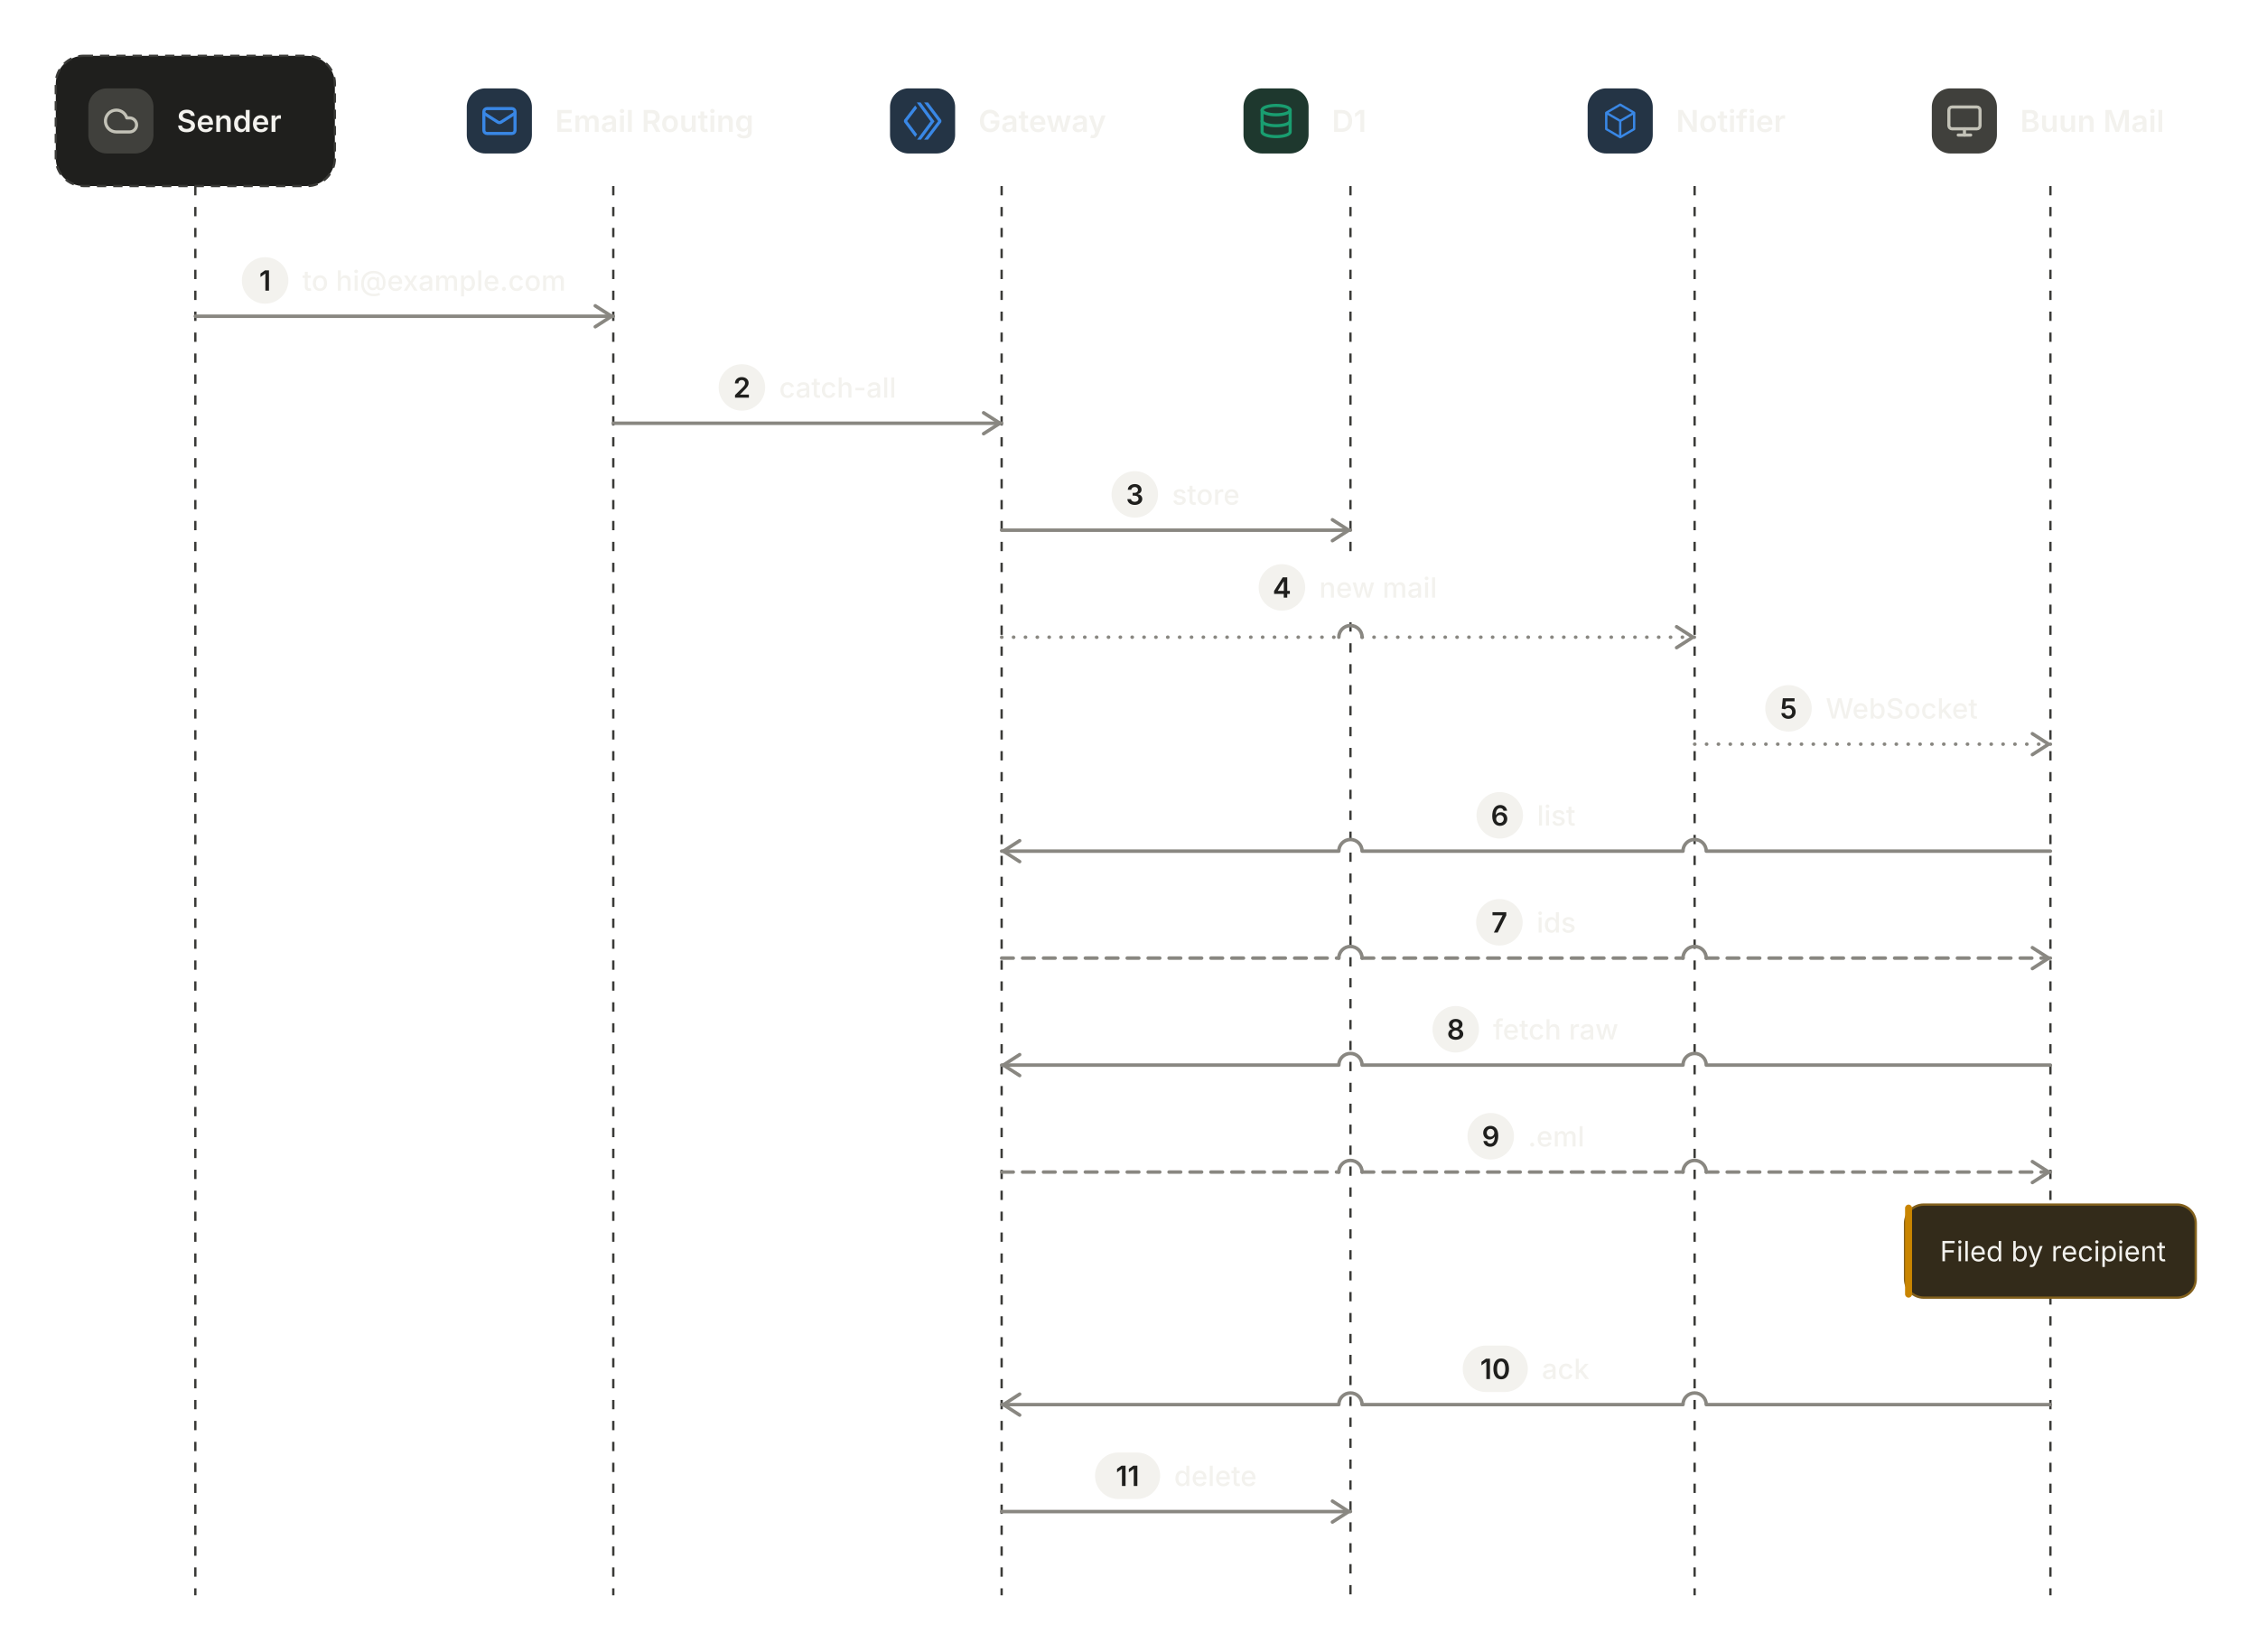
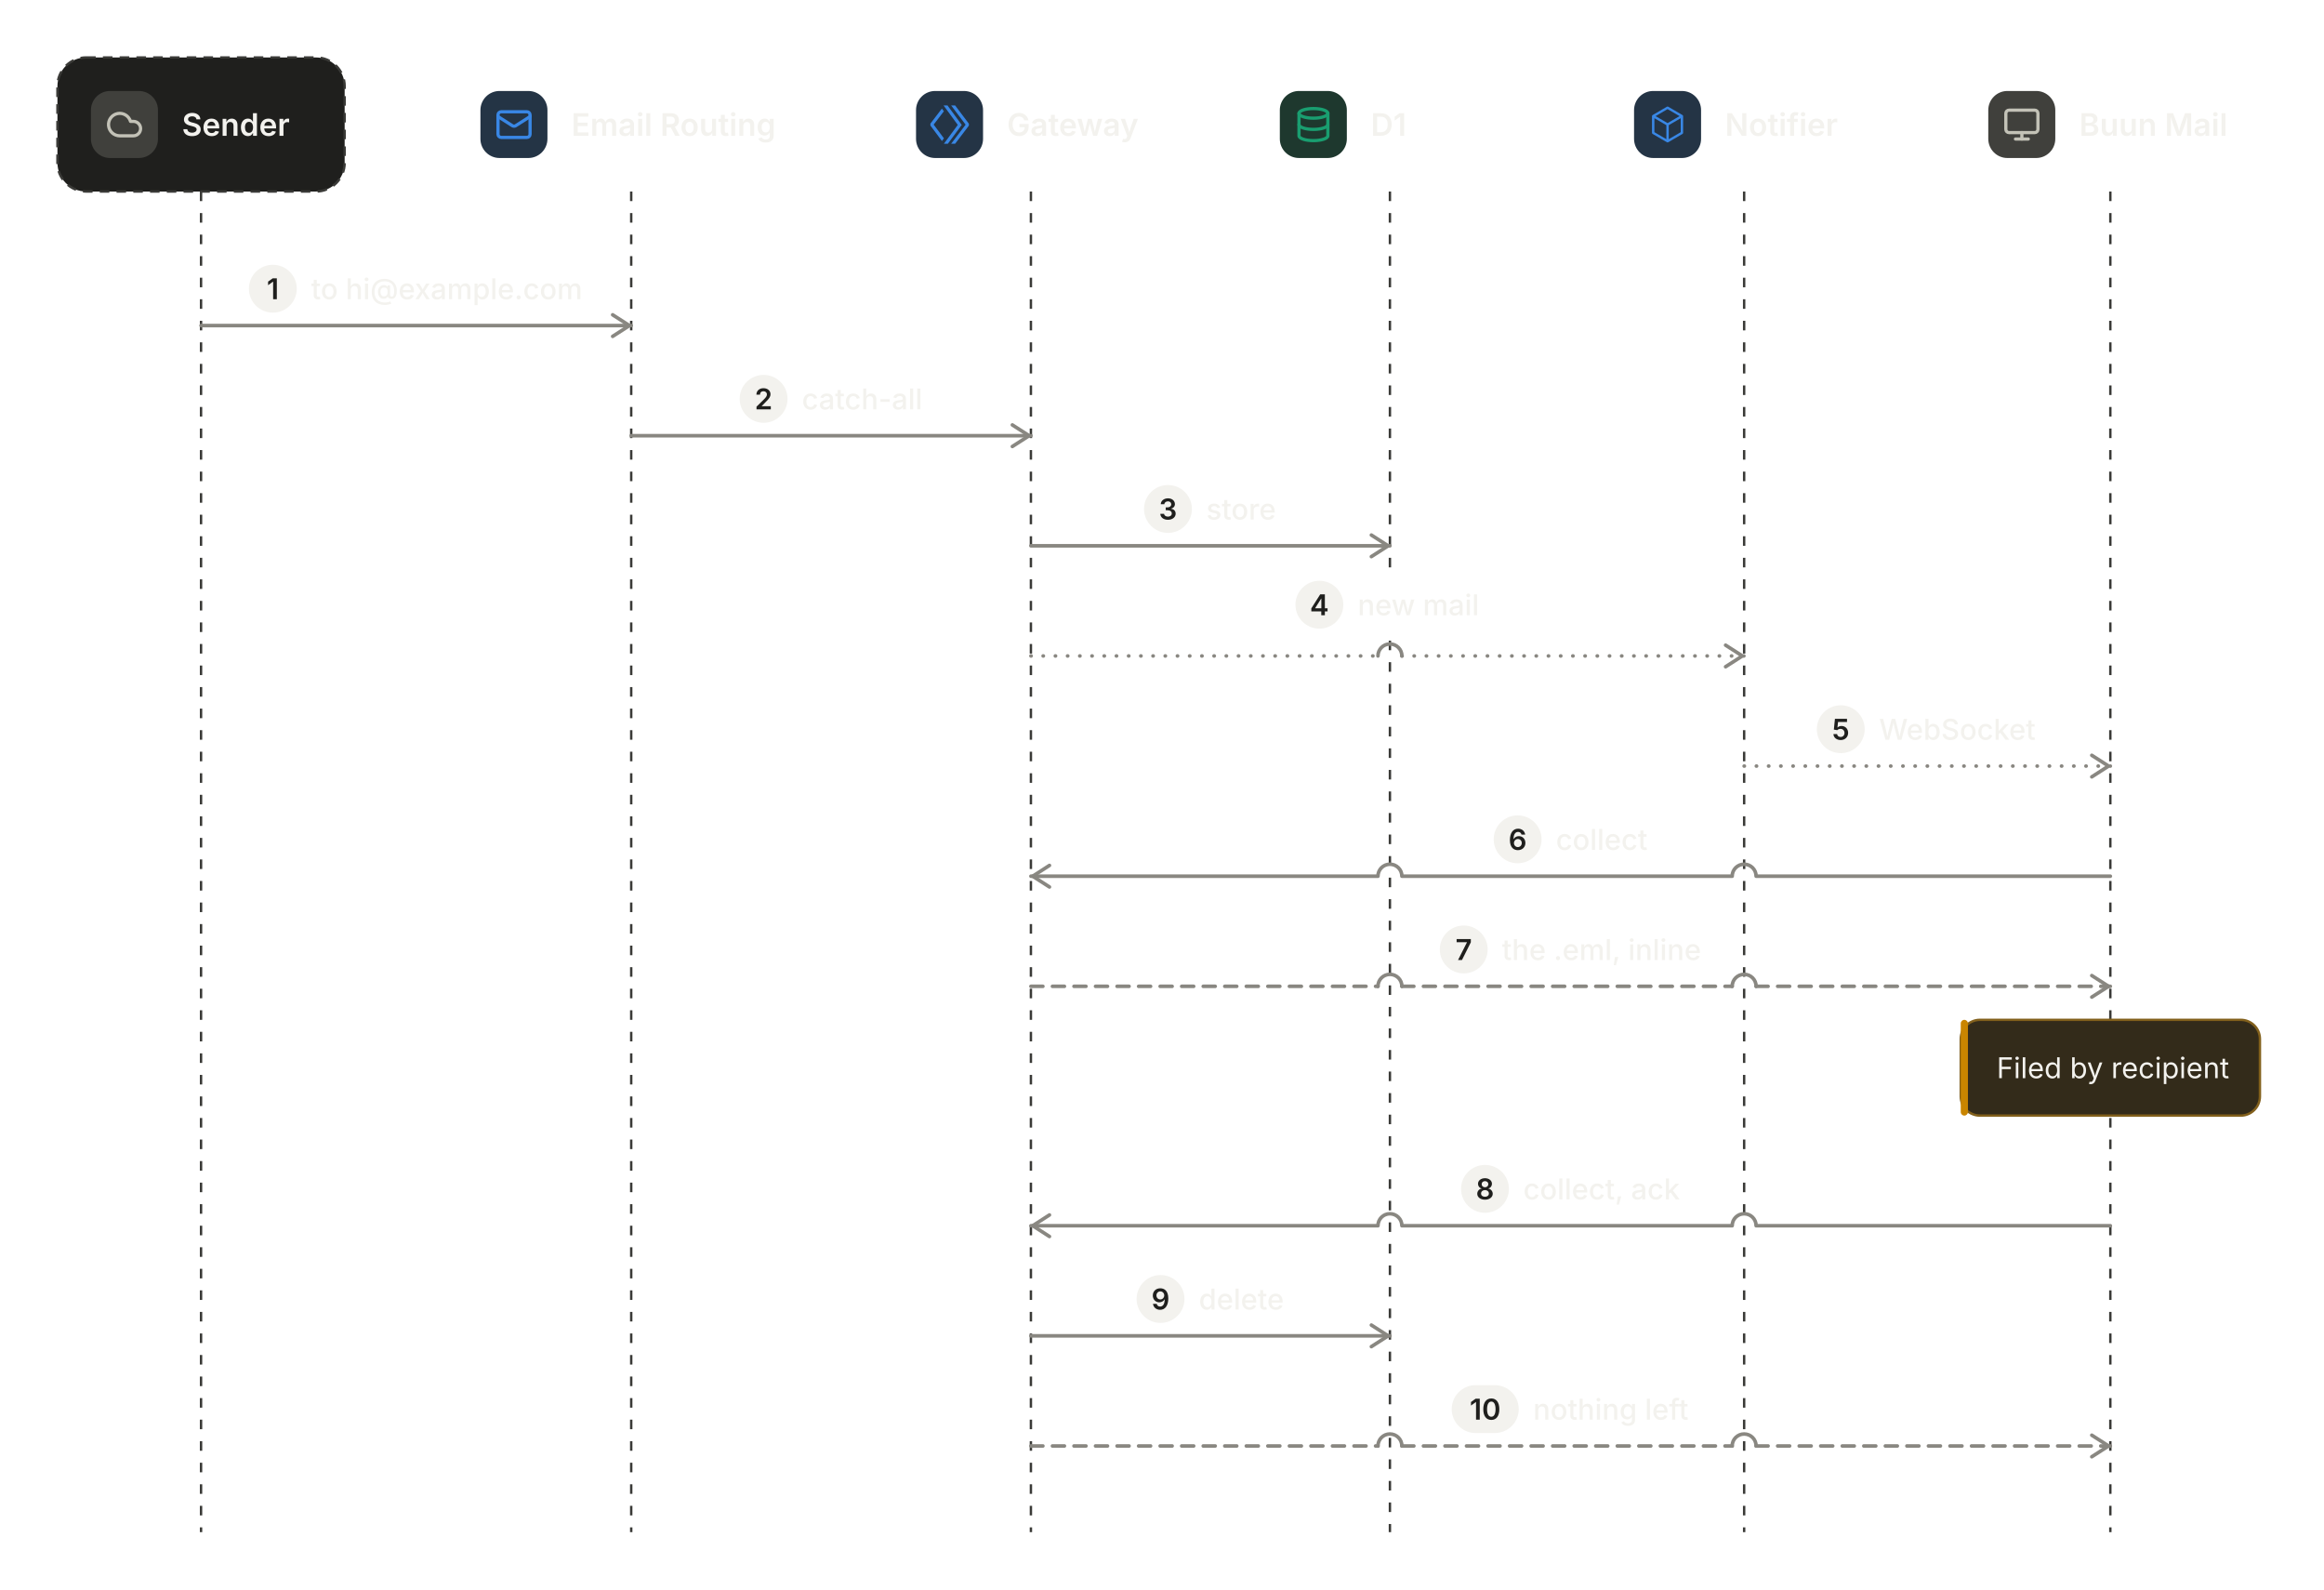
- <svg xmlns="http://www.w3.org/2000/svg" viewBox="0 0 971 710" width="971" height="710" role="img" aria-labelledby="dg-title dg-desc" aria-description="One message, start to finish: 6 participants. A sender delivers to an address on your domain. Email Routing passes it to the gateway with its envelope recipient. The gateway stores it in D1 and has the notifier tell the app. The app lists new mail, downloads the raw message, files it by recipient, then acknowledges it, and the gateway deletes its copy." style="max-width:100%;height:auto" font-family="Inter, ui-sans-serif, system-ui, -apple-system, 'Segoe UI', Roboto, sans-serif" data-theme="dark">
+ <svg xmlns="http://www.w3.org/2000/svg" viewBox="0 0 971 664" width="971" height="664" role="img" aria-labelledby="dg-title dg-desc" aria-description="One message, start to finish: 6 participants. A sender delivers to an address on your domain. Email Routing passes it to the gateway with its envelope recipient. The gateway stores it in D1 and has the notifier tell the app over the WebSocket. The app collects: one request returns the message itself. It files it by recipient, and its next collect acknowledges it, so the gateway deletes its copy." style="max-width:100%;height:auto" font-family="Inter, ui-sans-serif, system-ui, -apple-system, 'Segoe UI', Roboto, sans-serif" data-theme="dark">
  <defs>
    <filter id="dg-lift" x="-10%" y="-20%" width="120%" height="150%" color-interpolation-filters="sRGB">
      <feDropShadow dx="0" dy="1" stdDeviation="1" flood-color="#000000" flood-opacity="0.5" />
      <feDropShadow dx="0" dy="4" stdDeviation="8" flood-color="#000000" flood-opacity="0.4" result="lifted" />
      <feOffset in="SourceAlpha" dy="1" result="below" />
      <feComposite in="SourceAlpha" in2="below" operator="out" result="edge" />
      <feFlood flood-color="#ffffff" flood-opacity="0.2" />
      <feComposite in2="edge" operator="in" result="rim" />
      <feMerge>
        <feMergeNode in="lifted" />
        <feMergeNode in="rim" />
      </feMerge>
    </filter>
  </defs>
-   <line x1="84" y1="80" x2="84" y2="686" stroke="#3a3a37" stroke-width="1" stroke-dasharray="4 5" />
-   <line x1="263.73" y1="80" x2="263.73" y2="686" stroke="#3a3a37" stroke-width="1" stroke-dasharray="4 5" />
-   <line x1="430.73" y1="80" x2="430.73" y2="686" stroke="#3a3a37" stroke-width="1" stroke-dasharray="4 5" />
+   <line x1="84" y1="80" x2="84" y2="640" stroke="#3a3a37" stroke-width="1" stroke-dasharray="4 5" />
+   <line x1="263.73" y1="80" x2="263.73" y2="640" stroke="#3a3a37" stroke-width="1" stroke-dasharray="4 5" />
+   <line x1="430.73" y1="80" x2="430.73" y2="640" stroke="#3a3a37" stroke-width="1" stroke-dasharray="4 5" />
  <line x1="580.73" y1="80" x2="580.73" y2="240.1" stroke="#3a3a37" stroke-width="1" stroke-dasharray="4 5" />
-   <line x1="580.73" y1="267.6" x2="580.73" y2="686" stroke="#3a3a37" stroke-width="1" stroke-dasharray="4 5" />
-   <line x1="728.73" y1="80" x2="728.73" y2="686" stroke="#3a3a37" stroke-width="1" stroke-dasharray="4 5" />
-   <line x1="881.73" y1="80" x2="881.73" y2="686" stroke="#3a3a37" stroke-width="1" stroke-dasharray="4 5" />
+   <line x1="580.73" y1="267.6" x2="580.73" y2="640" stroke="#3a3a37" stroke-width="1" stroke-dasharray="4 5" />
+   <line x1="728.73" y1="80" x2="728.73" y2="640" stroke="#3a3a37" stroke-width="1" stroke-dasharray="4 5" />
+   <line x1="881.73" y1="80" x2="881.73" y2="640" stroke="#3a3a37" stroke-width="1" stroke-dasharray="4 5" />
  <g data-note="true">
-     <rect x="819.23" y="518" width="125" height="40" rx="8" fill="#332b1a" stroke="#82601c" stroke-width="1" />
-     <rect x="819.23" y="518" width="3" height="40" rx="1.5" fill="#c98500" />
-     <text x="834.23" y="542.37" font-size="12" font-weight="400" fill="#f3f2ee" textLength="97.62" lengthAdjust="spacingAndGlyphs">Filed by recipient</text>
+     <rect x="819.23" y="426" width="125" height="40" rx="8" fill="#332b1a" stroke="#82601c" stroke-width="1" />
+     <rect x="819.23" y="426" width="3" height="40" rx="1.5" fill="#c98500" />
+     <text x="834.23" y="450.37" font-size="12" font-weight="400" fill="#f3f2ee" textLength="97.62" lengthAdjust="spacingAndGlyphs">Filed by recipient</text>
  </g>
  <g data-message="to hi@example.com">
    <path d="M84 136L263.73 136" fill="none" stroke="#898781" stroke-width="1.5" stroke-linecap="round" stroke-linejoin="round" />
    <path d="M255.98 140.5L262.98 136L255.98 131.5" fill="none" stroke="#898781" stroke-width="1.5" stroke-linecap="round" stroke-linejoin="round" />
    <g data-step="1">
      <rect x="104" y="110.6" width="20" height="20" rx="10" fill="#f3f2ee" />
      <text x="114" y="125" font-size="12" font-weight="600" fill="#1f1f1d" text-anchor="middle" textLength="5.07" lengthAdjust="spacingAndGlyphs">1</text>
    </g>
    <text x="130" y="125" font-size="12" font-weight="500" fill="#f3f2ee" textLength="113.73" lengthAdjust="spacingAndGlyphs">to hi@example.com</text>
  </g>
  <g data-message="catch-all">
    <path d="M263.73 182L430.73 182" fill="none" stroke="#898781" stroke-width="1.5" stroke-linecap="round" stroke-linejoin="round" />
    <path d="M422.98 186.5L429.98 182L422.98 177.5" fill="none" stroke="#898781" stroke-width="1.5" stroke-linecap="round" stroke-linejoin="round" />
    <g data-step="2">
      <rect x="309.04" y="156.6" width="20" height="20" rx="10" fill="#f3f2ee" />
      <text x="319.04" y="171" font-size="12" font-weight="600" fill="#1f1f1d" text-anchor="middle" textLength="7.48" lengthAdjust="spacingAndGlyphs">2</text>
    </g>
    <text x="335.04" y="171" font-size="12" font-weight="500" fill="#f3f2ee" textLength="50.38" lengthAdjust="spacingAndGlyphs">catch-all</text>
  </g>
  <g data-message="store">
    <path d="M430.73 228L580.73 228" fill="none" stroke="#898781" stroke-width="1.5" stroke-linecap="round" stroke-linejoin="round" />
    <path d="M572.98 232.5L579.98 228L572.98 223.5" fill="none" stroke="#898781" stroke-width="1.5" stroke-linecap="round" stroke-linejoin="round" />
    <g data-step="3">
      <rect x="477.99" y="202.6" width="20" height="20" rx="10" fill="#f3f2ee" />
      <text x="487.99" y="217" font-size="12" font-weight="600" fill="#1f1f1d" text-anchor="middle" textLength="7.63" lengthAdjust="spacingAndGlyphs">3</text>
    </g>
    <text x="503.99" y="217" font-size="12" font-weight="500" fill="#f3f2ee" textLength="29.48" lengthAdjust="spacingAndGlyphs">store</text>
  </g>
  <g data-message="new mail">
    <path d="M430.73 274L575.73 274M585.73 274L728.73 274" fill="none" stroke="#898781" stroke-width="1.5" stroke-linecap="round" stroke-linejoin="round" stroke-dasharray="0.1 5" />
    <path d="M575.73 274A5 5 0 0 1 585.73 274" fill="none" stroke="#898781" stroke-width="1.5" stroke-linecap="round" stroke-linejoin="round" />
    <path d="M720.98 278.5L727.98 274L720.98 269.5" fill="none" stroke="#898781" stroke-width="1.5" stroke-linecap="round" stroke-linejoin="round" />
    <g data-step="4">
      <rect x="541.26" y="242.6" width="20" height="20" rx="10" fill="#f3f2ee" />
      <text x="551.26" y="257" font-size="12" font-weight="600" fill="#1f1f1d" text-anchor="middle" textLength="7.99" lengthAdjust="spacingAndGlyphs">4</text>
    </g>
    <text x="567.26" y="257" font-size="12" font-weight="500" fill="#f3f2ee" textLength="50.94" lengthAdjust="spacingAndGlyphs">new mail</text>
  </g>
  <g data-message="WebSocket">
    <path d="M728.73 320L881.73 320" fill="none" stroke="#898781" stroke-width="1.5" stroke-linecap="round" stroke-linejoin="round" stroke-dasharray="0.1 5" />
    <path d="M873.98 324.5L880.98 320L873.98 315.5" fill="none" stroke="#898781" stroke-width="1.5" stroke-linecap="round" stroke-linejoin="round" />
    <g data-step="5">
      <rect x="759.1" y="294.6" width="20" height="20" rx="10" fill="#f3f2ee" />
      <text x="769.1" y="309" font-size="12" font-weight="600" fill="#1f1f1d" text-anchor="middle" textLength="7.35" lengthAdjust="spacingAndGlyphs">5</text>
    </g>
    <text x="785.1" y="309" font-size="12" font-weight="500" fill="#f3f2ee" textLength="66.27" lengthAdjust="spacingAndGlyphs">WebSocket</text>
  </g>
-   <g data-message="list">
+   <g data-message="collect">
    <path d="M881.73 366L733.73 366A5 5 0 0 0 723.73 366L585.73 366A5 5 0 0 0 575.73 366L430.73 366" fill="none" stroke="#898781" stroke-width="1.5" stroke-linecap="round" stroke-linejoin="round" />
    <path d="M438.48 361.5L431.48 366L438.48 370.5" fill="none" stroke="#898781" stroke-width="1.5" stroke-linecap="round" stroke-linejoin="round" />
    <g data-step="6">
-       <rect x="634.93" y="340.6" width="20" height="20" rx="10" fill="#f3f2ee" />
-       <text x="644.93" y="355" font-size="12" font-weight="600" fill="#1f1f1d" text-anchor="middle" textLength="7.68" lengthAdjust="spacingAndGlyphs">6</text>
+       <rect x="624.09" y="340.6" width="20" height="20" rx="10" fill="#f3f2ee" />
+       <text x="634.09" y="355" font-size="12" font-weight="600" fill="#1f1f1d" text-anchor="middle" textLength="7.68" lengthAdjust="spacingAndGlyphs">6</text>
    </g>
-     <text x="660.93" y="355" font-size="12" font-weight="500" fill="#f3f2ee" textLength="16.59" lengthAdjust="spacingAndGlyphs">list</text>
+     <text x="650.09" y="355" font-size="12" font-weight="500" fill="#f3f2ee" textLength="38.28" lengthAdjust="spacingAndGlyphs">collect</text>
  </g>
-   <g data-message="ids">
+   <g data-message="the .eml, inline">
    <path d="M430.73 412L575.73 412M585.73 412L723.73 412M733.73 412L881.73 412" fill="none" stroke="#898781" stroke-width="1.5" stroke-linecap="round" stroke-linejoin="round" stroke-dasharray="5 4" />
    <path d="M575.73 412A5 5 0 0 1 585.73 412M723.73 412A5 5 0 0 1 733.73 412" fill="none" stroke="#898781" stroke-width="1.5" stroke-linecap="round" stroke-linejoin="round" />
    <path d="M873.98 416.5L880.98 412L873.98 407.5" fill="none" stroke="#898781" stroke-width="1.5" stroke-linecap="round" stroke-linejoin="round" />
    <g data-step="7">
-       <rect x="634.78" y="386.6" width="20" height="20" rx="10" fill="#f3f2ee" />
-       <text x="644.78" y="401" font-size="12" font-weight="600" fill="#1f1f1d" text-anchor="middle" textLength="6.91" lengthAdjust="spacingAndGlyphs">7</text>
+       <rect x="601.57" y="386.6" width="20" height="20" rx="10" fill="#f3f2ee" />
+       <text x="611.57" y="401" font-size="12" font-weight="600" fill="#1f1f1d" text-anchor="middle" textLength="6.91" lengthAdjust="spacingAndGlyphs">7</text>
    </g>
-     <text x="660.78" y="401" font-size="12" font-weight="500" fill="#f3f2ee" textLength="16.9" lengthAdjust="spacingAndGlyphs">ids</text>
+     <text x="627.57" y="401" font-size="12" font-weight="500" fill="#f3f2ee" textLength="83.31" lengthAdjust="spacingAndGlyphs">the .eml, inline</text>
  </g>
-   <g data-message="fetch raw">
-     <path d="M881.73 458L733.73 458A5 5 0 0 0 723.73 458L585.73 458A5 5 0 0 0 575.73 458L430.73 458" fill="none" stroke="#898781" stroke-width="1.5" stroke-linecap="round" stroke-linejoin="round" />
-     <path d="M438.48 453.5L431.48 458L438.48 462.5" fill="none" stroke="#898781" stroke-width="1.5" stroke-linecap="round" stroke-linejoin="round" />
+   <g data-message="collect, ack">
+     <path d="M881.73 512L733.73 512A5 5 0 0 0 723.73 512L585.73 512A5 5 0 0 0 575.73 512L430.73 512" fill="none" stroke="#898781" stroke-width="1.5" stroke-linecap="round" stroke-linejoin="round" />
+     <path d="M438.48 507.5L431.48 512L438.48 516.5" fill="none" stroke="#898781" stroke-width="1.5" stroke-linecap="round" stroke-linejoin="round" />
    <g data-step="8">
-       <rect x="616.01" y="432.6" width="20" height="20" rx="10" fill="#f3f2ee" />
-       <text x="626.01" y="447" font-size="12" font-weight="600" fill="#1f1f1d" text-anchor="middle" textLength="7.68" lengthAdjust="spacingAndGlyphs">8</text>
+       <rect x="610.45" y="486.6" width="20" height="20" rx="10" fill="#f3f2ee" />
+       <text x="620.45" y="501" font-size="12" font-weight="600" fill="#1f1f1d" text-anchor="middle" textLength="7.68" lengthAdjust="spacingAndGlyphs">8</text>
    </g>
-     <text x="642.01" y="447" font-size="12" font-weight="500" fill="#f3f2ee" textLength="54.43" lengthAdjust="spacingAndGlyphs">fetch raw</text>
-   </g>
-   <g data-message=".eml">
-     <path d="M430.73 504L575.73 504M585.73 504L723.73 504M733.73 504L881.73 504" fill="none" stroke="#898781" stroke-width="1.5" stroke-linecap="round" stroke-linejoin="round" stroke-dasharray="5 4" />
-     <path d="M575.73 504A5 5 0 0 1 585.73 504M723.73 504A5 5 0 0 1 733.73 504" fill="none" stroke="#898781" stroke-width="1.5" stroke-linecap="round" stroke-linejoin="round" />
-     <path d="M873.98 508.5L880.98 504L873.98 499.5" fill="none" stroke="#898781" stroke-width="1.5" stroke-linecap="round" stroke-linejoin="round" />
-     <g data-step="9">
-       <rect x="631.05" y="478.6" width="20" height="20" rx="10" fill="#f3f2ee" />
-       <text x="641.05" y="493" font-size="12" font-weight="600" fill="#1f1f1d" text-anchor="middle" textLength="7.68" lengthAdjust="spacingAndGlyphs">9</text>
-     </g>
-     <text x="657.05" y="493" font-size="12" font-weight="500" fill="#f3f2ee" textLength="24.37" lengthAdjust="spacingAndGlyphs">.eml</text>
-   </g>
-   <g data-message="ack">
-     <path d="M881.73 604L733.73 604A5 5 0 0 0 723.73 604L585.73 604A5 5 0 0 0 575.73 604L430.73 604" fill="none" stroke="#898781" stroke-width="1.5" stroke-linecap="round" stroke-linejoin="round" />
-     <path d="M438.48 599.5L431.48 604L438.48 608.5" fill="none" stroke="#898781" stroke-width="1.5" stroke-linecap="round" stroke-linejoin="round" />
-     <g data-step="10">
-       <rect x="629.01" y="578.6" width="28" height="20" rx="10" fill="#f3f2ee" />
-       <text x="643.01" y="593" font-size="12" font-weight="600" fill="#1f1f1d" text-anchor="middle" textLength="12.99" lengthAdjust="spacingAndGlyphs">10</text>
-     </g>
-     <text x="663.01" y="593" font-size="12" font-weight="500" fill="#f3f2ee" textLength="20.45" lengthAdjust="spacingAndGlyphs">ack</text>
+     <text x="636.45" y="501" font-size="12" font-weight="500" fill="#f3f2ee" textLength="65.57" lengthAdjust="spacingAndGlyphs">collect, ack</text>
  </g>
  <g data-message="delete">
-     <path d="M430.73 650L580.73 650" fill="none" stroke="#898781" stroke-width="1.5" stroke-linecap="round" stroke-linejoin="round" />
-     <path d="M572.98 654.5L579.98 650L572.98 645.5" fill="none" stroke="#898781" stroke-width="1.5" stroke-linecap="round" stroke-linejoin="round" />
-     <g data-step="11">
-       <rect x="470.89" y="624.6" width="28" height="20" rx="10" fill="#f3f2ee" />
-       <text x="484.89" y="639" font-size="12" font-weight="600" fill="#1f1f1d" text-anchor="middle" textLength="10.15" lengthAdjust="spacingAndGlyphs">11</text>
+     <path d="M430.73 558L580.73 558" fill="none" stroke="#898781" stroke-width="1.5" stroke-linecap="round" stroke-linejoin="round" />
+     <path d="M572.98 562.5L579.98 558L572.98 553.5" fill="none" stroke="#898781" stroke-width="1.5" stroke-linecap="round" stroke-linejoin="round" />
+     <g data-step="9">
+       <rect x="474.89" y="532.6" width="20" height="20" rx="10" fill="#f3f2ee" />
+       <text x="484.89" y="547" font-size="12" font-weight="600" fill="#1f1f1d" text-anchor="middle" textLength="7.68" lengthAdjust="spacingAndGlyphs">9</text>
    </g>
-     <text x="504.89" y="639" font-size="12" font-weight="500" fill="#f3f2ee" textLength="35.67" lengthAdjust="spacingAndGlyphs">delete</text>
+     <text x="500.89" y="547" font-size="12" font-weight="500" fill="#f3f2ee" textLength="35.67" lengthAdjust="spacingAndGlyphs">delete</text>
+   </g>
+   <g data-message="nothing left">
+     <path d="M430.73 604L575.73 604M585.73 604L723.73 604M733.73 604L881.73 604" fill="none" stroke="#898781" stroke-width="1.5" stroke-linecap="round" stroke-linejoin="round" stroke-dasharray="5 4" />
+     <path d="M575.73 604A5 5 0 0 1 585.73 604M723.73 604A5 5 0 0 1 733.73 604" fill="none" stroke="#898781" stroke-width="1.5" stroke-linecap="round" stroke-linejoin="round" />
+     <path d="M873.98 608.5L880.98 604L873.98 599.5" fill="none" stroke="#898781" stroke-width="1.5" stroke-linecap="round" stroke-linejoin="round" />
+     <g data-step="10">
+       <rect x="606.55" y="578.6" width="28" height="20" rx="10" fill="#f3f2ee" />
+       <text x="620.55" y="593" font-size="12" font-weight="600" fill="#1f1f1d" text-anchor="middle" textLength="12.99" lengthAdjust="spacingAndGlyphs">10</text>
+     </g>
+     <text x="640.55" y="593" font-size="12" font-weight="500" fill="#f3f2ee" textLength="65.36" lengthAdjust="spacingAndGlyphs">nothing left</text>
  </g>
  <g data-node="sender" data-type="external">
    <rect x="24" y="24" width="120" height="56" rx="12" fill="#1f1f1d" stroke="#3a3a37" stroke-width="1" stroke-dasharray="4 3" />
    <rect x="38" y="38" width="28" height="28" rx="8" fill="#40403c" />
    <g transform="translate(44 44) scale(0.67)" aria-hidden="true" fill="none" stroke="#c3c2b7" stroke-width="2" stroke-linecap="round" stroke-linejoin="round">
      <path d="M17.5 19H9a7 7 0 1 1 6.71-9h1.79a4.5 4.5 0 1 1 0 9Z" />
    </g>
    <text x="76" y="56.73" font-size="13" font-weight="600" fill="#f3f2ee" textLength="45.06" lengthAdjust="spacingAndGlyphs">Sender</text>
  </g>
  <g data-node="routing" data-type="gateway">
    <rect x="186.73" y="24" width="154" height="56" rx="12" fill="#1f1f1d" stroke="#3a3a37" stroke-width="1" filter="url(#dg-lift)" />
    <rect x="200.73" y="38" width="28" height="28" rx="8" fill="#243445" />
    <g transform="translate(206.73 44) scale(0.67)" aria-hidden="true" fill="none" stroke="#3987e5" stroke-width="2" stroke-linecap="round" stroke-linejoin="round">
      <path d="m22 7-8.991 5.727a2 2 0 0 1-2.009 0L2 7" />
      <rect x="2" y="4" width="20" height="16" rx="2" />
    </g>
    <text x="238.73" y="56.73" font-size="13" font-weight="600" fill="#f3f2ee" textLength="85.55" lengthAdjust="spacingAndGlyphs">Email Routing</text>
  </g>
  <g data-node="gw" data-type="function">
    <rect x="368.73" y="24" width="124" height="56" rx="12" fill="#1f1f1d" stroke="#3a3a37" stroke-width="1" filter="url(#dg-lift)" />
    <rect x="382.73" y="38" width="28" height="28" rx="8" fill="#243445" />
    <g transform="translate(388.73 44) scale(0.67)" aria-hidden="true" fill="#3987e5">
      <path d="m8.213.063 8.879 12.136-8.67 11.739h2.476l8.665-11.735-8.89-12.14Zm4.728 0 9.02 11.992-9.018 11.883h2.496L24 12.656v-1.199L15.434.063ZM7.178 2.02.01 11.398l-.01 1.2 7.203 9.644 1.238-1.676-6.396-8.556 6.361-8.313Z" />
    </g>
    <text x="420.73" y="56.73" font-size="13" font-weight="600" fill="#f3f2ee" textLength="55.5" lengthAdjust="spacingAndGlyphs">Gateway</text>
  </g>
  <g data-node="db" data-type="database">
    <rect x="520.73" y="24" width="120" height="56" rx="12" fill="#1f1f1d" stroke="#3a3a37" stroke-width="1" filter="url(#dg-lift)" />
    <rect x="534.73" y="38" width="28" height="28" rx="8" fill="#1e382e" />
    <g transform="translate(540.73 44) scale(0.67)" aria-hidden="true" fill="none" stroke="#199e70" stroke-width="2" stroke-linecap="round" stroke-linejoin="round">
      <ellipse cx="12" cy="5" rx="9" ry="3" />
      <path d="M3 5V19A9 3 0 0 0 21 19V5" />
      <path d="M3 12A9 3 0 0 0 21 12" />
    </g>
    <text x="572.73" y="56.73" font-size="13" font-weight="600" fill="#f3f2ee" textLength="14.89" lengthAdjust="spacingAndGlyphs">D1</text>
  </g>
  <g data-node="notifier" data-type="service">
    <rect x="668.73" y="24" width="120" height="56" rx="12" fill="#1f1f1d" stroke="#3a3a37" stroke-width="1" filter="url(#dg-lift)" />
    <rect x="682.73" y="38" width="28" height="28" rx="8" fill="#243445" />
    <g transform="translate(688.73 44) scale(0.5)" aria-hidden="true" fill="#3987e5">
      <path d="m28.504 8.136l-12-7a1 1 0 0 0-1.008 0l-12 7A1 1 0 0 0 3 9v14a1 1 0 0 0 .496.864l12 7a1 1 0 0 0 1.008 0l12-7A1 1 0 0 0 29 23V9a1 1 0 0 0-.496-.864M16 3.158L26.016 9L16 14.842L5.984 9ZM5 10.74l10 5.833V28.26L5 22.426Zm12 17.52V16.574l10-5.833v11.685Z" />
    </g>
    <text x="720.73" y="56.73" font-size="13" font-weight="600" fill="#f3f2ee" textLength="47.08" lengthAdjust="spacingAndGlyphs">Notifier</text>
  </g>
  <g data-node="app" data-type="client">
    <rect x="816.73" y="24" width="130" height="56" rx="12" fill="#1f1f1d" stroke="#3a3a37" stroke-width="1" filter="url(#dg-lift)" />
    <rect x="830.73" y="38" width="28" height="28" rx="8" fill="#40403c" />
    <g transform="translate(836.73 44) scale(0.67)" aria-hidden="true" fill="none" stroke="#c3c2b7" stroke-width="2" stroke-linecap="round" stroke-linejoin="round">
      <rect width="20" height="14" x="2" y="3" rx="2" />
      <line x1="8" x2="16" y1="21" y2="21" />
      <line x1="12" x2="12" y1="17" y2="21" />
    </g>
    <text x="868.73" y="56.73" font-size="13" font-weight="600" fill="#f3f2ee" textLength="61.98" lengthAdjust="spacingAndGlyphs">Buun Mail</text>
  </g>
</svg>
